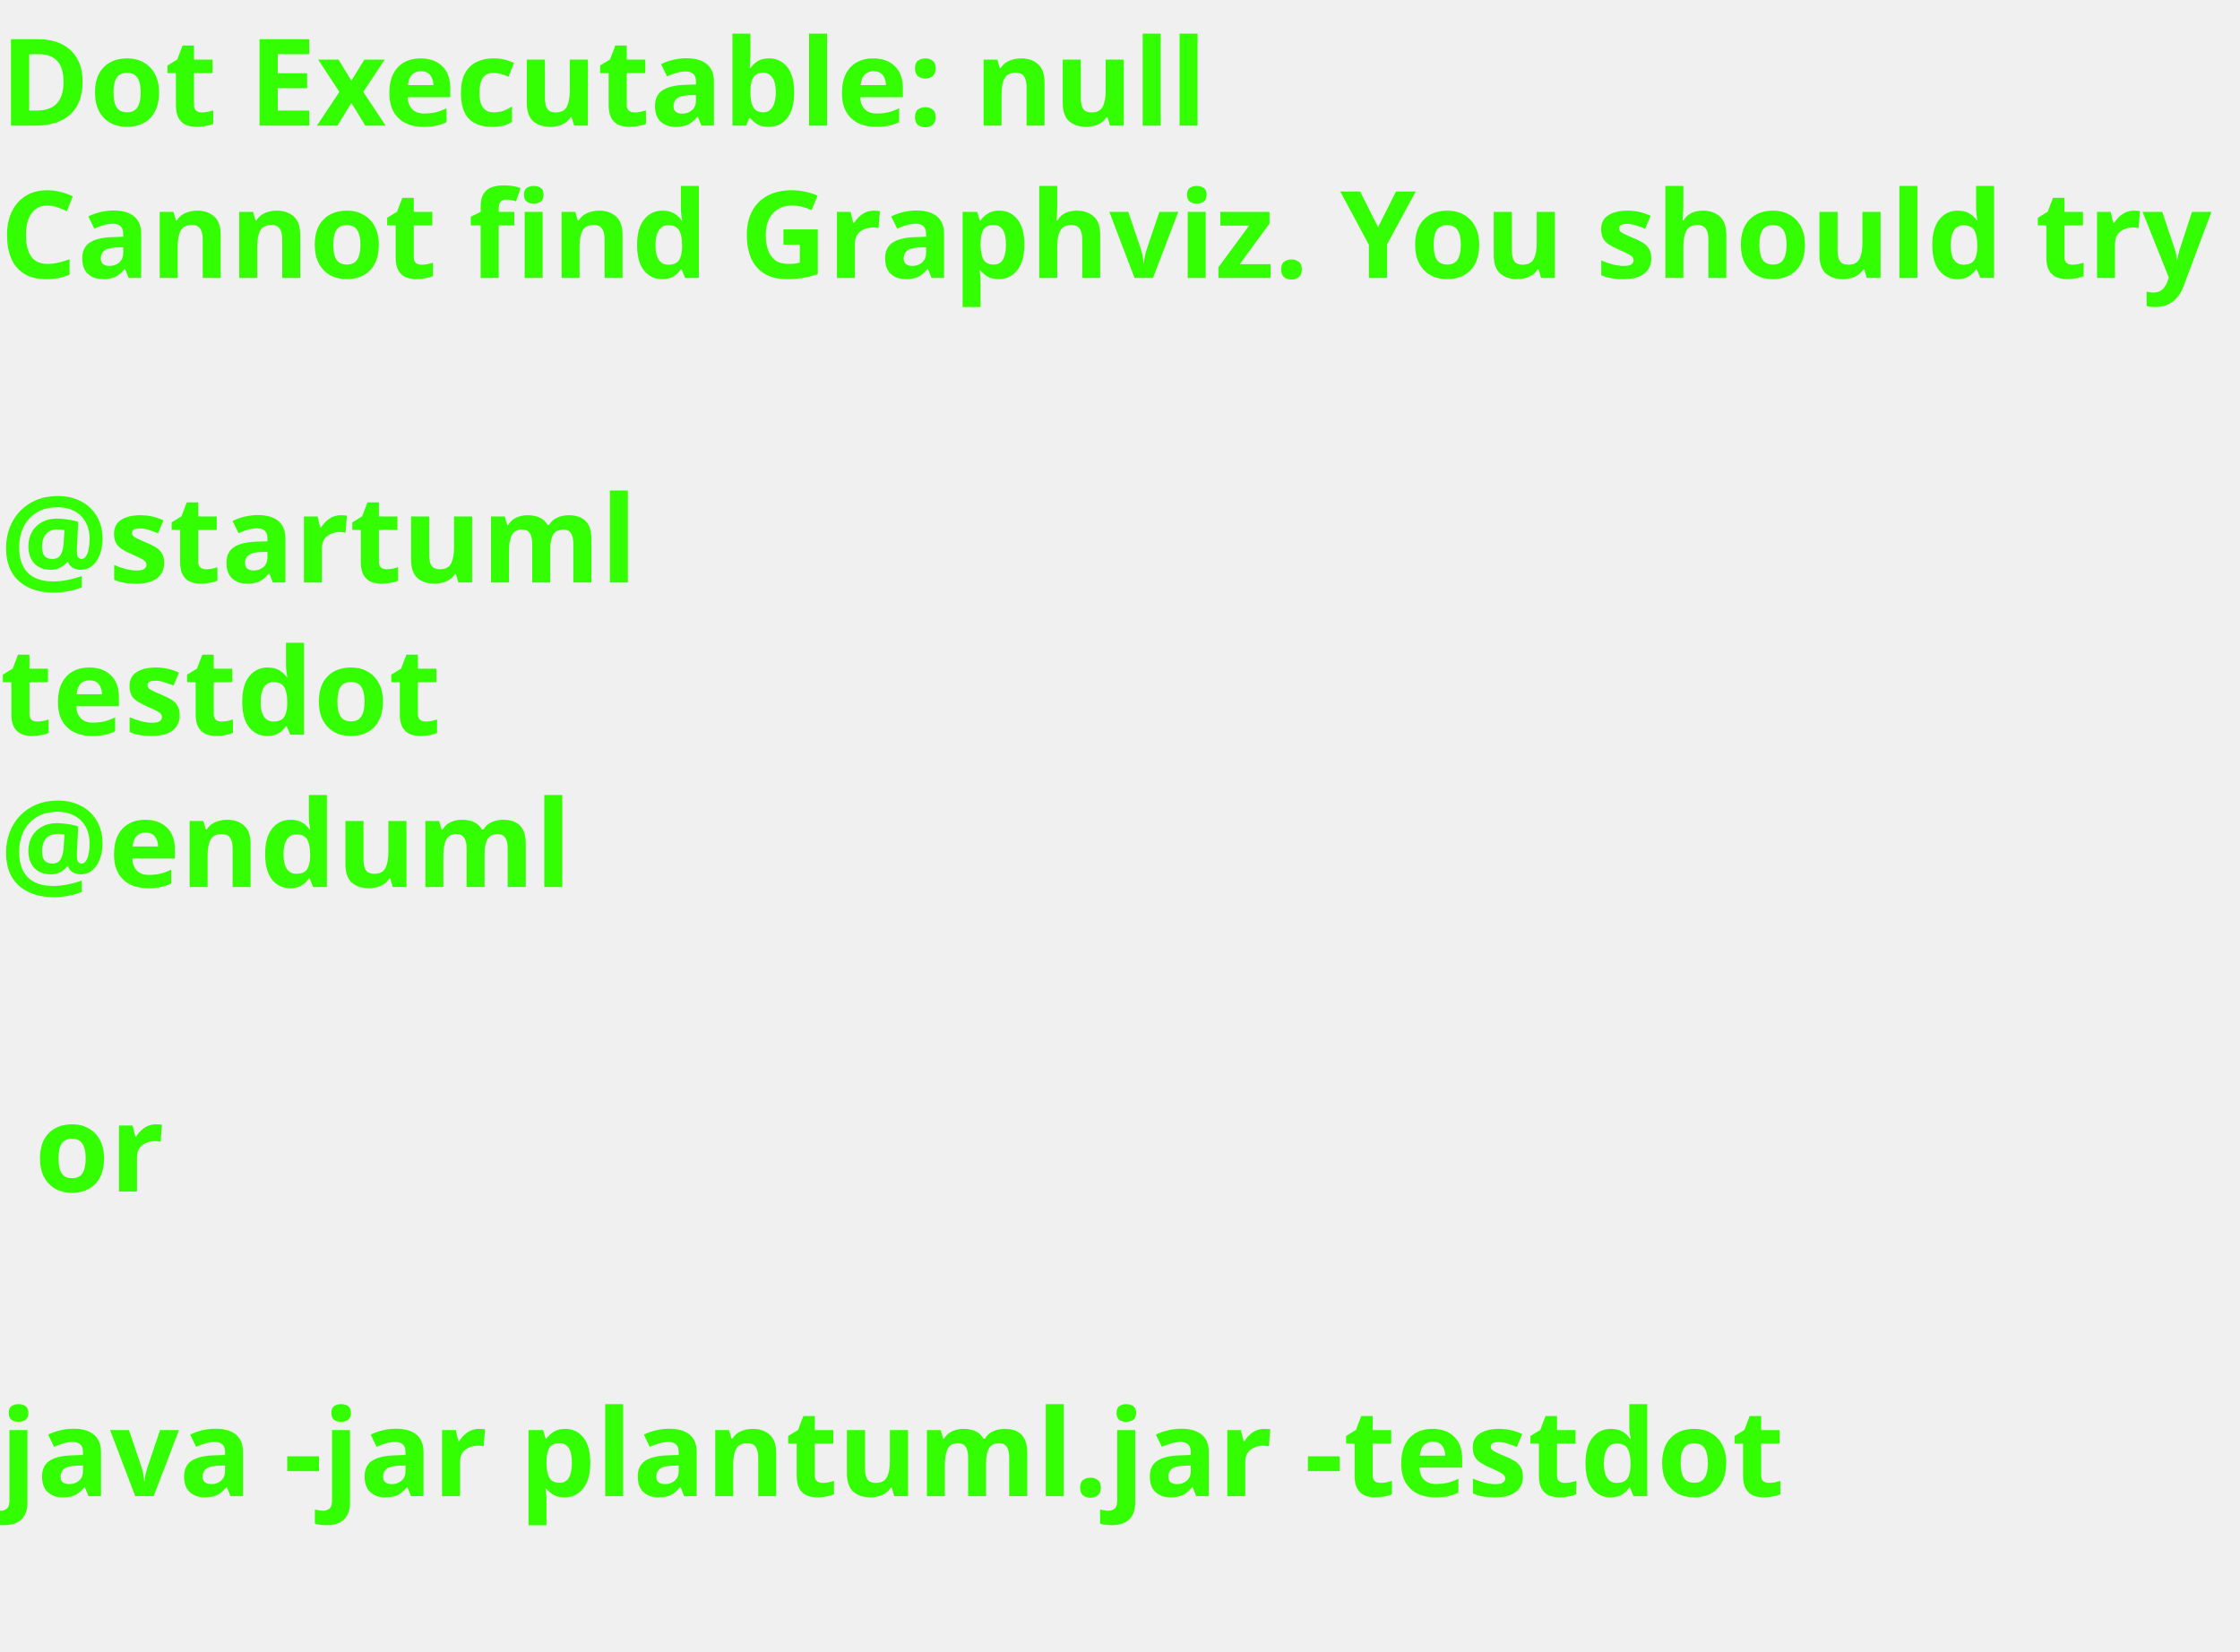
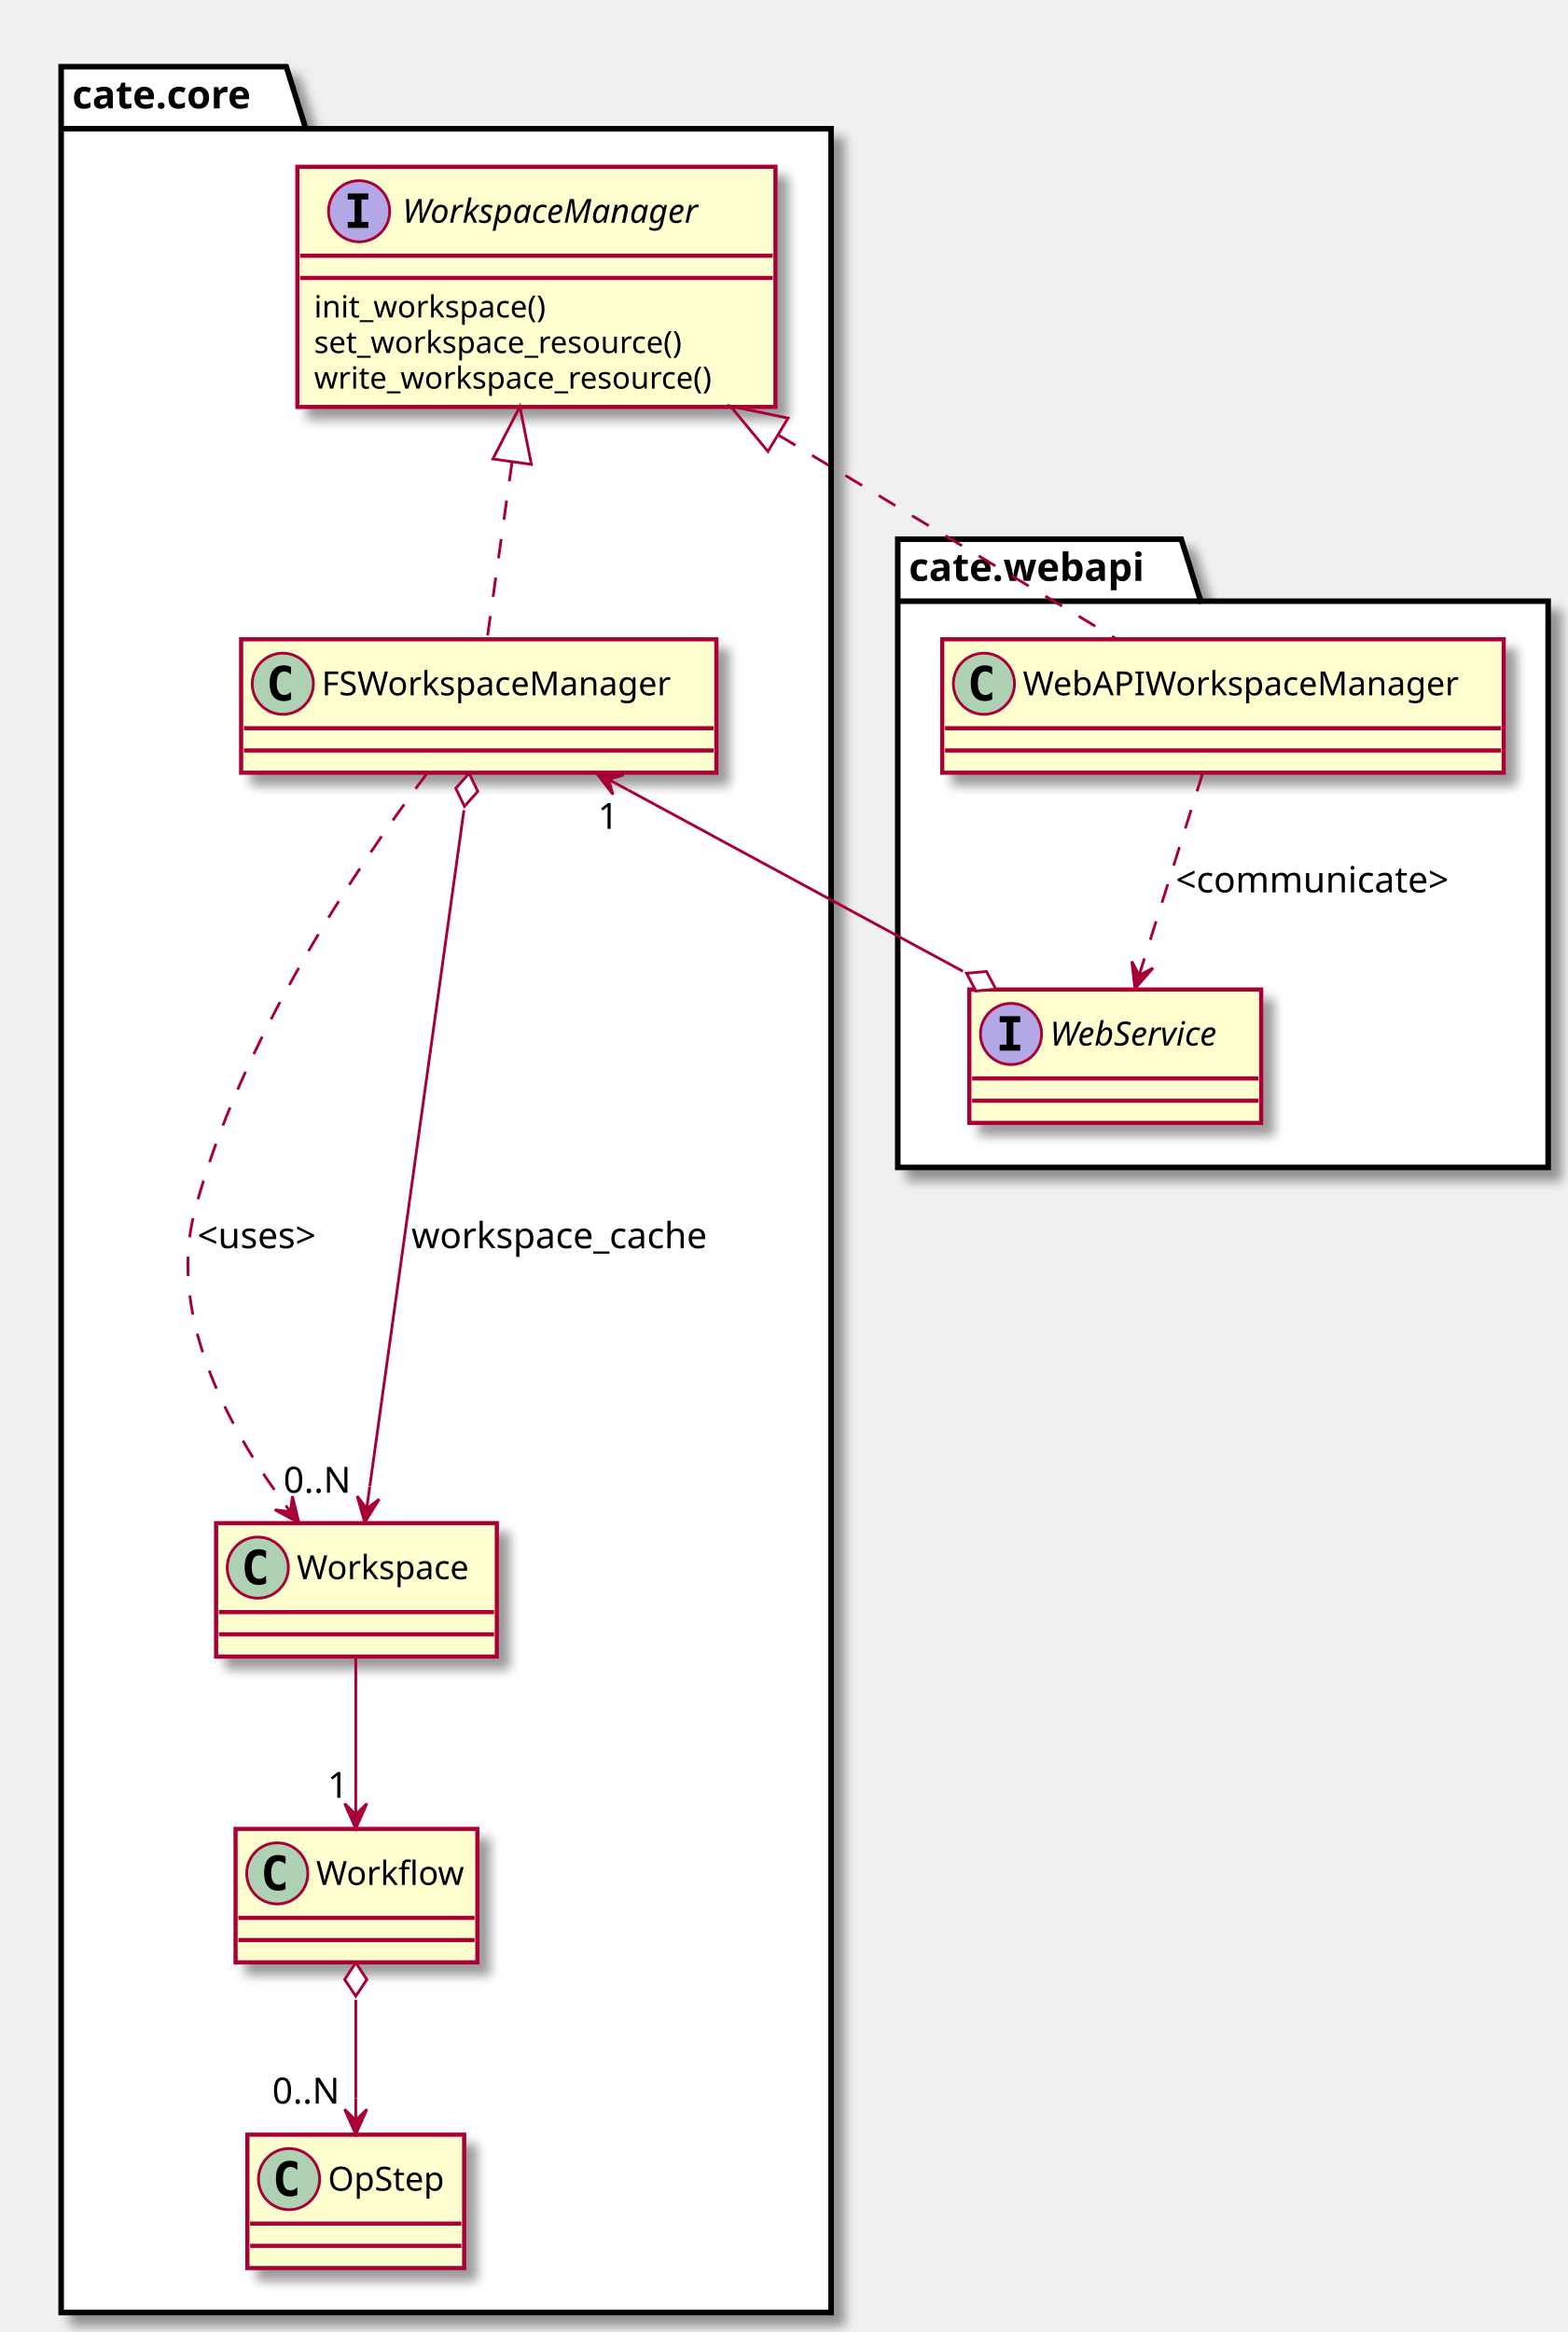
- <svg xmlns="http://www.w3.org/2000/svg" height="191px" style="width:259px;height:191px;background:#000000;" version="1.1" viewBox="0 0 259 191" width="259px">
-   <defs />
+ <svg xmlns="http://www.w3.org/2000/svg" height="839px" style="width:564px;height:839px;" version="1.1" viewBox="0 0 564 839" width="564px">
+   <defs>
+     <filter height="300%" id="f1" width="300%" x="-1" y="-1">
+       <feGaussianBlur result="blurOut" stdDeviation="2.0" />
+       <feColorMatrix in="blurOut" result="blurOut2" type="matrix" values="0 0 0 0 0 0 0 0 0 0 0 0 0 0 0 0 0 0 .4 0" />
+       <feOffset dx="4.0" dy="4.0" in="blurOut2" result="blurOut3" />
+       <feBlend in="SourceGraphic" in2="blurOut3" mode="normal" />
+     </filter>
+   </defs>
  <g>
-     <text fill="#33FF02" font-family="sans-serif" font-size="14" font-weight="bold" lengthAdjust="spacingAndGlyphs" textLength="140" x="0" y="14.533">Dot Executable: null</text>
-     <text fill="#33FF02" font-family="sans-serif" font-size="14" font-weight="bold" lengthAdjust="spacingAndGlyphs" textLength="258" x="0" y="32.143">Cannot find Graphviz. You should try</text>
-     <text fill="#33FF02" font-family="sans-serif" font-size="14" font-weight="bold" lengthAdjust="spacingAndGlyphs" textLength="0" x="4" y="49.752" />
-     <text fill="#33FF02" font-family="sans-serif" font-size="14" font-weight="bold" lengthAdjust="spacingAndGlyphs" textLength="71" x="0" y="67.361">@startuml</text>
-     <text fill="#33FF02" font-family="sans-serif" font-size="14" font-weight="bold" lengthAdjust="spacingAndGlyphs" textLength="50" x="0" y="84.971">testdot</text>
-     <text fill="#33FF02" font-family="sans-serif" font-size="14" font-weight="bold" lengthAdjust="spacingAndGlyphs" textLength="66" x="0" y="102.58">@enduml</text>
-     <text fill="#33FF02" font-family="sans-serif" font-size="14" font-weight="bold" lengthAdjust="spacingAndGlyphs" textLength="0" x="4" y="120.189" />
-     <text fill="#33FF02" font-family="sans-serif" font-size="14" font-weight="bold" lengthAdjust="spacingAndGlyphs" textLength="15" x="4" y="137.799">or</text>
-     <text fill="#33FF02" font-family="sans-serif" font-size="14" font-weight="bold" lengthAdjust="spacingAndGlyphs" textLength="0" x="4" y="155.408" />
-     <text fill="#33FF02" font-family="sans-serif" font-size="14" font-weight="bold" lengthAdjust="spacingAndGlyphs" textLength="201" x="0" y="173.018">java -jar plantuml.jar -testdot</text>
-     <text fill="#33FF02" font-family="sans-serif" font-size="14" font-weight="bold" lengthAdjust="spacingAndGlyphs" textLength="0" x="4" y="190.627" />
+     <polygon fill="#FFFFFF" filter="url(#f1)" points="22,24,103,24,110,46.297,299,46.297,299,832,22,832,22,24" style="stroke: #000000; stroke-width: 2.0;" />
+     <line style="stroke: #000000; stroke-width: 2.0;" x1="22" x2="110" y1="46.297" y2="46.297" />
+     <text fill="#000000" font-family="sans-serif" font-size="14" font-weight="bold" lengthAdjust="spacingAndGlyphs" textLength="75" x="26" y="38.995">cate.core</text>
+     <polygon fill="#FFFFFF" filter="url(#f1)" points="323,194,425,194,432,216.297,557,216.297,557,420,323,420,323,194" style="stroke: #000000; stroke-width: 2.0;" />
+     <line style="stroke: #000000; stroke-width: 2.0;" x1="323" x2="432" y1="216.297" y2="216.297" />
+     <text fill="#000000" font-family="sans-serif" font-size="14" font-weight="bold" lengthAdjust="spacingAndGlyphs" textLength="96" x="327" y="208.995">cate.webapi</text>
+     <rect fill="#FEFECE" filter="url(#f1)" height="86.414" style="stroke: #A80036; stroke-width: 1.5;" width="172" x="107" y="60" />
+     <ellipse cx="129.2" cy="76" fill="#B4A7E5" rx="11" ry="11" style="stroke: #A80036; stroke-width: 1.0;" />
+     <path d="M125.122,71.766 L125.122,69.609 L132.512,69.609 L132.512,71.766 L130.044,71.766 L130.044,79.844 L132.512,79.844 L132.512,82 L125.122,82 L125.122,79.844 L127.591,79.844 L127.591,71.766 L125.122,71.766 Z " />
+     <text fill="#000000" font-family="sans-serif" font-size="12" font-style="italic" lengthAdjust="spacingAndGlyphs" textLength="124" x="144.8" y="80.154">WorkspaceManager</text>
+     <line style="stroke: #A80036; stroke-width: 1.5;" x1="108" x2="278" y1="92" y2="92" />
+     <line style="stroke: #A80036; stroke-width: 1.5;" x1="108" x2="278" y1="100" y2="100" />
+     <text fill="#000000" font-family="sans-serif" font-size="11" lengthAdjust="spacingAndGlyphs" textLength="92" x="113" y="114.21">init_workspace()</text>
+     <text fill="#000000" font-family="sans-serif" font-size="11" lengthAdjust="spacingAndGlyphs" textLength="150" x="113" y="127.015">set_workspace_resource()</text>
+     <text fill="#000000" font-family="sans-serif" font-size="11" lengthAdjust="spacingAndGlyphs" textLength="160" x="113" y="139.82">write_workspace_resource()</text>
+     <rect fill="#FEFECE" filter="url(#f1)" height="48" style="stroke: #A80036; stroke-width: 1.5;" width="171" x="86.75" y="230" />
+     <ellipse cx="101.75" cy="246" fill="#ADD1B2" rx="11" ry="11" style="stroke: #A80036; stroke-width: 1.0;" />
+     <path d="M104.719,251.641 Q104.141,251.938 103.5,252.086 Q102.859,252.234 102.156,252.234 Q99.656,252.234 98.336,250.586 Q97.016,248.938 97.016,245.812 Q97.016,242.688 98.336,241.031 Q99.656,239.375 102.156,239.375 Q102.859,239.375 103.508,239.531 Q104.156,239.688 104.719,239.984 L104.719,242.703 Q104.094,242.125 103.5,241.852 Q102.906,241.578 102.281,241.578 Q100.938,241.578 100.25,242.648 Q99.562,243.719 99.562,245.812 Q99.562,247.906 100.25,248.977 Q100.938,250.047 102.281,250.047 Q102.906,250.047 103.5,249.773 Q104.094,249.5 104.719,248.922 L104.719,251.641 Z " />
+     <text fill="#000000" font-family="sans-serif" font-size="12" lengthAdjust="spacingAndGlyphs" textLength="139" x="115.75" y="250.154">FSWorkspaceManager</text>
+     <line style="stroke: #A80036; stroke-width: 1.5;" x1="87.75" x2="256.75" y1="262" y2="262" />
+     <line style="stroke: #A80036; stroke-width: 1.5;" x1="87.75" x2="256.75" y1="270" y2="270" />
+     <rect fill="#FEFECE" filter="url(#f1)" height="48" style="stroke: #A80036; stroke-width: 1.5;" width="101" x="77.75" y="548" />
+     <ellipse cx="92.75" cy="564" fill="#ADD1B2" rx="11" ry="11" style="stroke: #A80036; stroke-width: 1.0;" />
+     <path d="M95.719,569.641 Q95.141,569.938 94.5,570.086 Q93.859,570.234 93.156,570.234 Q90.656,570.234 89.336,568.586 Q88.016,566.938 88.016,563.812 Q88.016,560.688 89.336,559.031 Q90.656,557.375 93.156,557.375 Q93.859,557.375 94.508,557.531 Q95.156,557.688 95.719,557.984 L95.719,560.703 Q95.094,560.125 94.5,559.852 Q93.906,559.578 93.281,559.578 Q91.938,559.578 91.25,560.648 Q90.562,561.719 90.562,563.812 Q90.562,565.906 91.25,566.977 Q91.938,568.047 93.281,568.047 Q93.906,568.047 94.5,567.773 Q95.094,567.5 95.719,566.922 L95.719,569.641 Z " />
+     <text fill="#000000" font-family="sans-serif" font-size="12" lengthAdjust="spacingAndGlyphs" textLength="69" x="106.75" y="568.154">Workspace</text>
+     <line style="stroke: #A80036; stroke-width: 1.5;" x1="78.75" x2="177.75" y1="580" y2="580" />
+     <line style="stroke: #A80036; stroke-width: 1.5;" x1="78.75" x2="177.75" y1="588" y2="588" />
+     <rect fill="#FEFECE" filter="url(#f1)" height="48" style="stroke: #A80036; stroke-width: 1.5;" width="87" x="84.75" y="658" />
+     <ellipse cx="99.75" cy="674" fill="#ADD1B2" rx="11" ry="11" style="stroke: #A80036; stroke-width: 1.0;" />
+     <path d="M102.719,679.641 Q102.141,679.938 101.5,680.086 Q100.859,680.234 100.156,680.234 Q97.656,680.234 96.336,678.586 Q95.016,676.938 95.016,673.812 Q95.016,670.688 96.336,669.031 Q97.656,667.375 100.156,667.375 Q100.859,667.375 101.508,667.531 Q102.156,667.688 102.719,667.984 L102.719,670.703 Q102.094,670.125 101.5,669.852 Q100.906,669.578 100.281,669.578 Q98.938,669.578 98.25,670.648 Q97.562,671.719 97.562,673.812 Q97.562,675.906 98.25,676.977 Q98.938,678.047 100.281,678.047 Q100.906,678.047 101.5,677.773 Q102.094,677.5 102.719,676.922 L102.719,679.641 Z " />
+     <text fill="#000000" font-family="sans-serif" font-size="12" lengthAdjust="spacingAndGlyphs" textLength="55" x="113.75" y="678.154">Workflow</text>
+     <line style="stroke: #A80036; stroke-width: 1.5;" x1="85.75" x2="170.75" y1="690" y2="690" />
+     <line style="stroke: #A80036; stroke-width: 1.5;" x1="85.75" x2="170.75" y1="698" y2="698" />
+     <rect fill="#FEFECE" filter="url(#f1)" height="48" style="stroke: #A80036; stroke-width: 1.5;" width="78" x="89" y="768" />
+     <ellipse cx="104" cy="784" fill="#ADD1B2" rx="11" ry="11" style="stroke: #A80036; stroke-width: 1.0;" />
+     <path d="M106.969,789.641 Q106.391,789.938 105.75,790.086 Q105.109,790.234 104.406,790.234 Q101.906,790.234 100.586,788.586 Q99.266,786.938 99.266,783.812 Q99.266,780.688 100.586,779.031 Q101.906,777.375 104.406,777.375 Q105.109,777.375 105.758,777.531 Q106.406,777.688 106.969,777.984 L106.969,780.703 Q106.344,780.125 105.75,779.852 Q105.156,779.578 104.531,779.578 Q103.188,779.578 102.5,780.648 Q101.812,781.719 101.812,783.812 Q101.812,785.906 102.5,786.977 Q103.188,788.047 104.531,788.047 Q105.156,788.047 105.75,787.773 Q106.344,787.5 106.969,786.922 L106.969,789.641 Z " />
+     <text fill="#000000" font-family="sans-serif" font-size="12" lengthAdjust="spacingAndGlyphs" textLength="46" x="118" y="788.154">OpStep</text>
+     <line style="stroke: #A80036; stroke-width: 1.5;" x1="90" x2="166" y1="800" y2="800" />
+     <line style="stroke: #A80036; stroke-width: 1.5;" x1="90" x2="166" y1="808" y2="808" />
+     <rect fill="#FEFECE" filter="url(#f1)" height="48" style="stroke: #A80036; stroke-width: 1.5;" width="202" x="339" y="230" />
+     <ellipse cx="354" cy="246" fill="#ADD1B2" rx="11" ry="11" style="stroke: #A80036; stroke-width: 1.0;" />
+     <path d="M356.969,251.641 Q356.391,251.938 355.75,252.086 Q355.109,252.234 354.406,252.234 Q351.906,252.234 350.586,250.586 Q349.266,248.938 349.266,245.812 Q349.266,242.688 350.586,241.031 Q351.906,239.375 354.406,239.375 Q355.109,239.375 355.758,239.531 Q356.406,239.688 356.969,239.984 L356.969,242.703 Q356.344,242.125 355.75,241.852 Q355.156,241.578 354.531,241.578 Q353.188,241.578 352.5,242.648 Q351.812,243.719 351.812,245.812 Q351.812,247.906 352.5,248.977 Q353.188,250.047 354.531,250.047 Q355.156,250.047 355.75,249.773 Q356.344,249.5 356.969,248.922 L356.969,251.641 Z " />
+     <text fill="#000000" font-family="sans-serif" font-size="12" lengthAdjust="spacingAndGlyphs" textLength="170" x="368" y="250.154">WebAPIWorkspaceManager</text>
+     <line style="stroke: #A80036; stroke-width: 1.5;" x1="340" x2="540" y1="262" y2="262" />
+     <line style="stroke: #A80036; stroke-width: 1.5;" x1="340" x2="540" y1="270" y2="270" />
+     <rect fill="#FEFECE" filter="url(#f1)" height="48" style="stroke: #A80036; stroke-width: 1.5;" width="105" x="348.75" y="356" />
+     <ellipse cx="363.75" cy="372" fill="#B4A7E5" rx="11" ry="11" style="stroke: #A80036; stroke-width: 1.0;" />
+     <path d="M359.672,367.766 L359.672,365.609 L367.062,365.609 L367.062,367.766 L364.594,367.766 L364.594,375.844 L367.062,375.844 L367.062,378 L359.672,378 L359.672,375.844 L362.141,375.844 L362.141,367.766 L359.672,367.766 Z " />
+     <text fill="#000000" font-family="sans-serif" font-size="12" font-style="italic" lengthAdjust="spacingAndGlyphs" textLength="73" x="377.75" y="376.154">WebService</text>
+     <line style="stroke: #A80036; stroke-width: 1.5;" x1="349.75" x2="452.75" y1="388" y2="388" />
+     <line style="stroke: #A80036; stroke-width: 1.5;" x1="349.75" x2="452.75" y1="396" y2="396" />
+     <path d="M184.233,166.206 C181.075,188.612 177.702,212.544 175.299,229.591 " fill="none" style="stroke: #A80036; stroke-width: 1.0; stroke-dasharray: 7.0,7.0;" />
+     <polygon fill="none" points="177.316,165.126,187.038,146.299,191.179,167.08,177.316,165.126" style="stroke: #A80036; stroke-width: 1.0;" />
+     <path d="M280.188,156.595 C321.792,181.693 369.43,210.43 401.793,229.952 " fill="none" style="stroke: #A80036; stroke-width: 1.0; stroke-dasharray: 7.0,7.0;" />
+     <polygon fill="none" points="276.299,162.425,262.79,146.1,283.531,150.437,276.299,162.425" style="stroke: #A80036; stroke-width: 1.0;" />
+     <path d="M432.756,278.033 C426.284,298.609 416.784,328.814 409.862,350.824 " fill="none" style="stroke: #A80036; stroke-width: 1.0; stroke-dasharray: 7.0,7.0;" />
+     <polygon fill="#A80036" points="408.338,355.67,414.854,348.285,409.838,350.9,407.223,345.885,408.338,355.67" style="stroke: #A80036; stroke-width: 1.0;" />
+     <text fill="#000000" font-family="sans-serif" font-size="13" lengthAdjust="spacingAndGlyphs" textLength="110" x="423" y="321.067">&lt;communicate&gt;</text>
+     <path d="M153.693,278.151 C129.001,311.006 86.248,374.072 70,436 C59.799,474.879 84.129,517.042 104.347,543.717 " fill="none" style="stroke: #A80036; stroke-width: 1.0; stroke-dasharray: 7.0,7.0;" />
+     <polygon fill="#A80036" points="107.55,547.863,105.212,538.296,104.493,543.907,98.882,543.187,107.55,547.863" style="stroke: #A80036; stroke-width: 1.0;" />
+     <text fill="#000000" font-family="sans-serif" font-size="13" lengthAdjust="spacingAndGlyphs" textLength="52" x="71" y="449.067">&lt;uses&gt;</text>
+     <path d="M166.92,291.48 C158.444,352.353 141.514,473.942 133.055,534.697 " fill="none" style="stroke: #A80036; stroke-width: 1.0;" />
+     <polygon fill="#A80036" points="131.24,547.73,136.443,539.368,131.93,542.778,128.519,538.264,131.24,547.73" style="stroke: #A80036; stroke-width: 1.0;" />
+     <line style="stroke: #A80036; stroke-width: 1.0;" x1="131.93" x2="133.034" y1="542.778" y2="534.854" />
+     <polygon fill="#FFFFFF" points="168.765,278.236,163.975,283.627,167.109,290.121,171.899,284.731,168.765,278.236" style="stroke: #A80036; stroke-width: 1.0;" />
+     <text fill="#000000" font-family="sans-serif" font-size="13" lengthAdjust="spacingAndGlyphs" textLength="112" x="148" y="449.067">workspace_cache</text>
+     <text fill="#000000" font-family="sans-serif" font-size="13" lengthAdjust="spacingAndGlyphs" textLength="26" x="101.969" y="537.052">0..N</text>
+     <path d="M346.421,349.446 C310.016,329.733 262.357,303.927 226.059,284.272 " fill="none" style="stroke: #A80036; stroke-width: 1.0;" />
+     <polygon fill="#A80036" points="214.536,278.033,220.546,285.836,218.933,280.414,224.355,278.801,214.536,278.033" style="stroke: #A80036; stroke-width: 1.0;" />
+     <line style="stroke: #A80036; stroke-width: 1.0;" x1="218.933" x2="225.969" y1="280.414" y2="284.223" />
+     <polygon fill="#FFFFFF" points="358.303,355.88,354.932,349.506,347.751,350.166,351.122,356.541,358.303,355.88" style="stroke: #A80036; stroke-width: 1.0;" />
+     <text fill="#000000" font-family="sans-serif" font-size="13" lengthAdjust="spacingAndGlyphs" textLength="8" x="215.09" y="298.197">1</text>
+     <path d="M128,596.169 C128,612.683 128,634.982 128,652.573 " fill="none" style="stroke: #A80036; stroke-width: 1.0;" />
+     <polygon fill="#A80036" points="128,657.87,132,648.87,128,652.87,124,648.87,128,657.87" style="stroke: #A80036; stroke-width: 1.0;" />
+     <text fill="#000000" font-family="sans-serif" font-size="13" lengthAdjust="spacingAndGlyphs" textLength="8" x="117.852" y="646.814">1</text>
+     <path d="M128,719.475 C128,730.852 128,743.393 128,754.754 " fill="none" style="stroke: #A80036; stroke-width: 1.0;" />
+     <polygon fill="#A80036" points="128,767.87,132,758.87,128,762.87,124,758.87,128,767.87" style="stroke: #A80036; stroke-width: 1.0;" />
+     <line style="stroke: #A80036; stroke-width: 1.0;" x1="128" x2="128" y1="762.87" y2="754.87" />
+     <polygon fill="#FFFFFF" points="128,706.169,124,712.169,128,718.169,132,712.169,128,706.169" style="stroke: #A80036; stroke-width: 1.0;" />
+     <text fill="#000000" font-family="sans-serif" font-size="13" lengthAdjust="spacingAndGlyphs" textLength="26" x="97.938" y="756.813">0..N</text>
  </g>
</svg>
